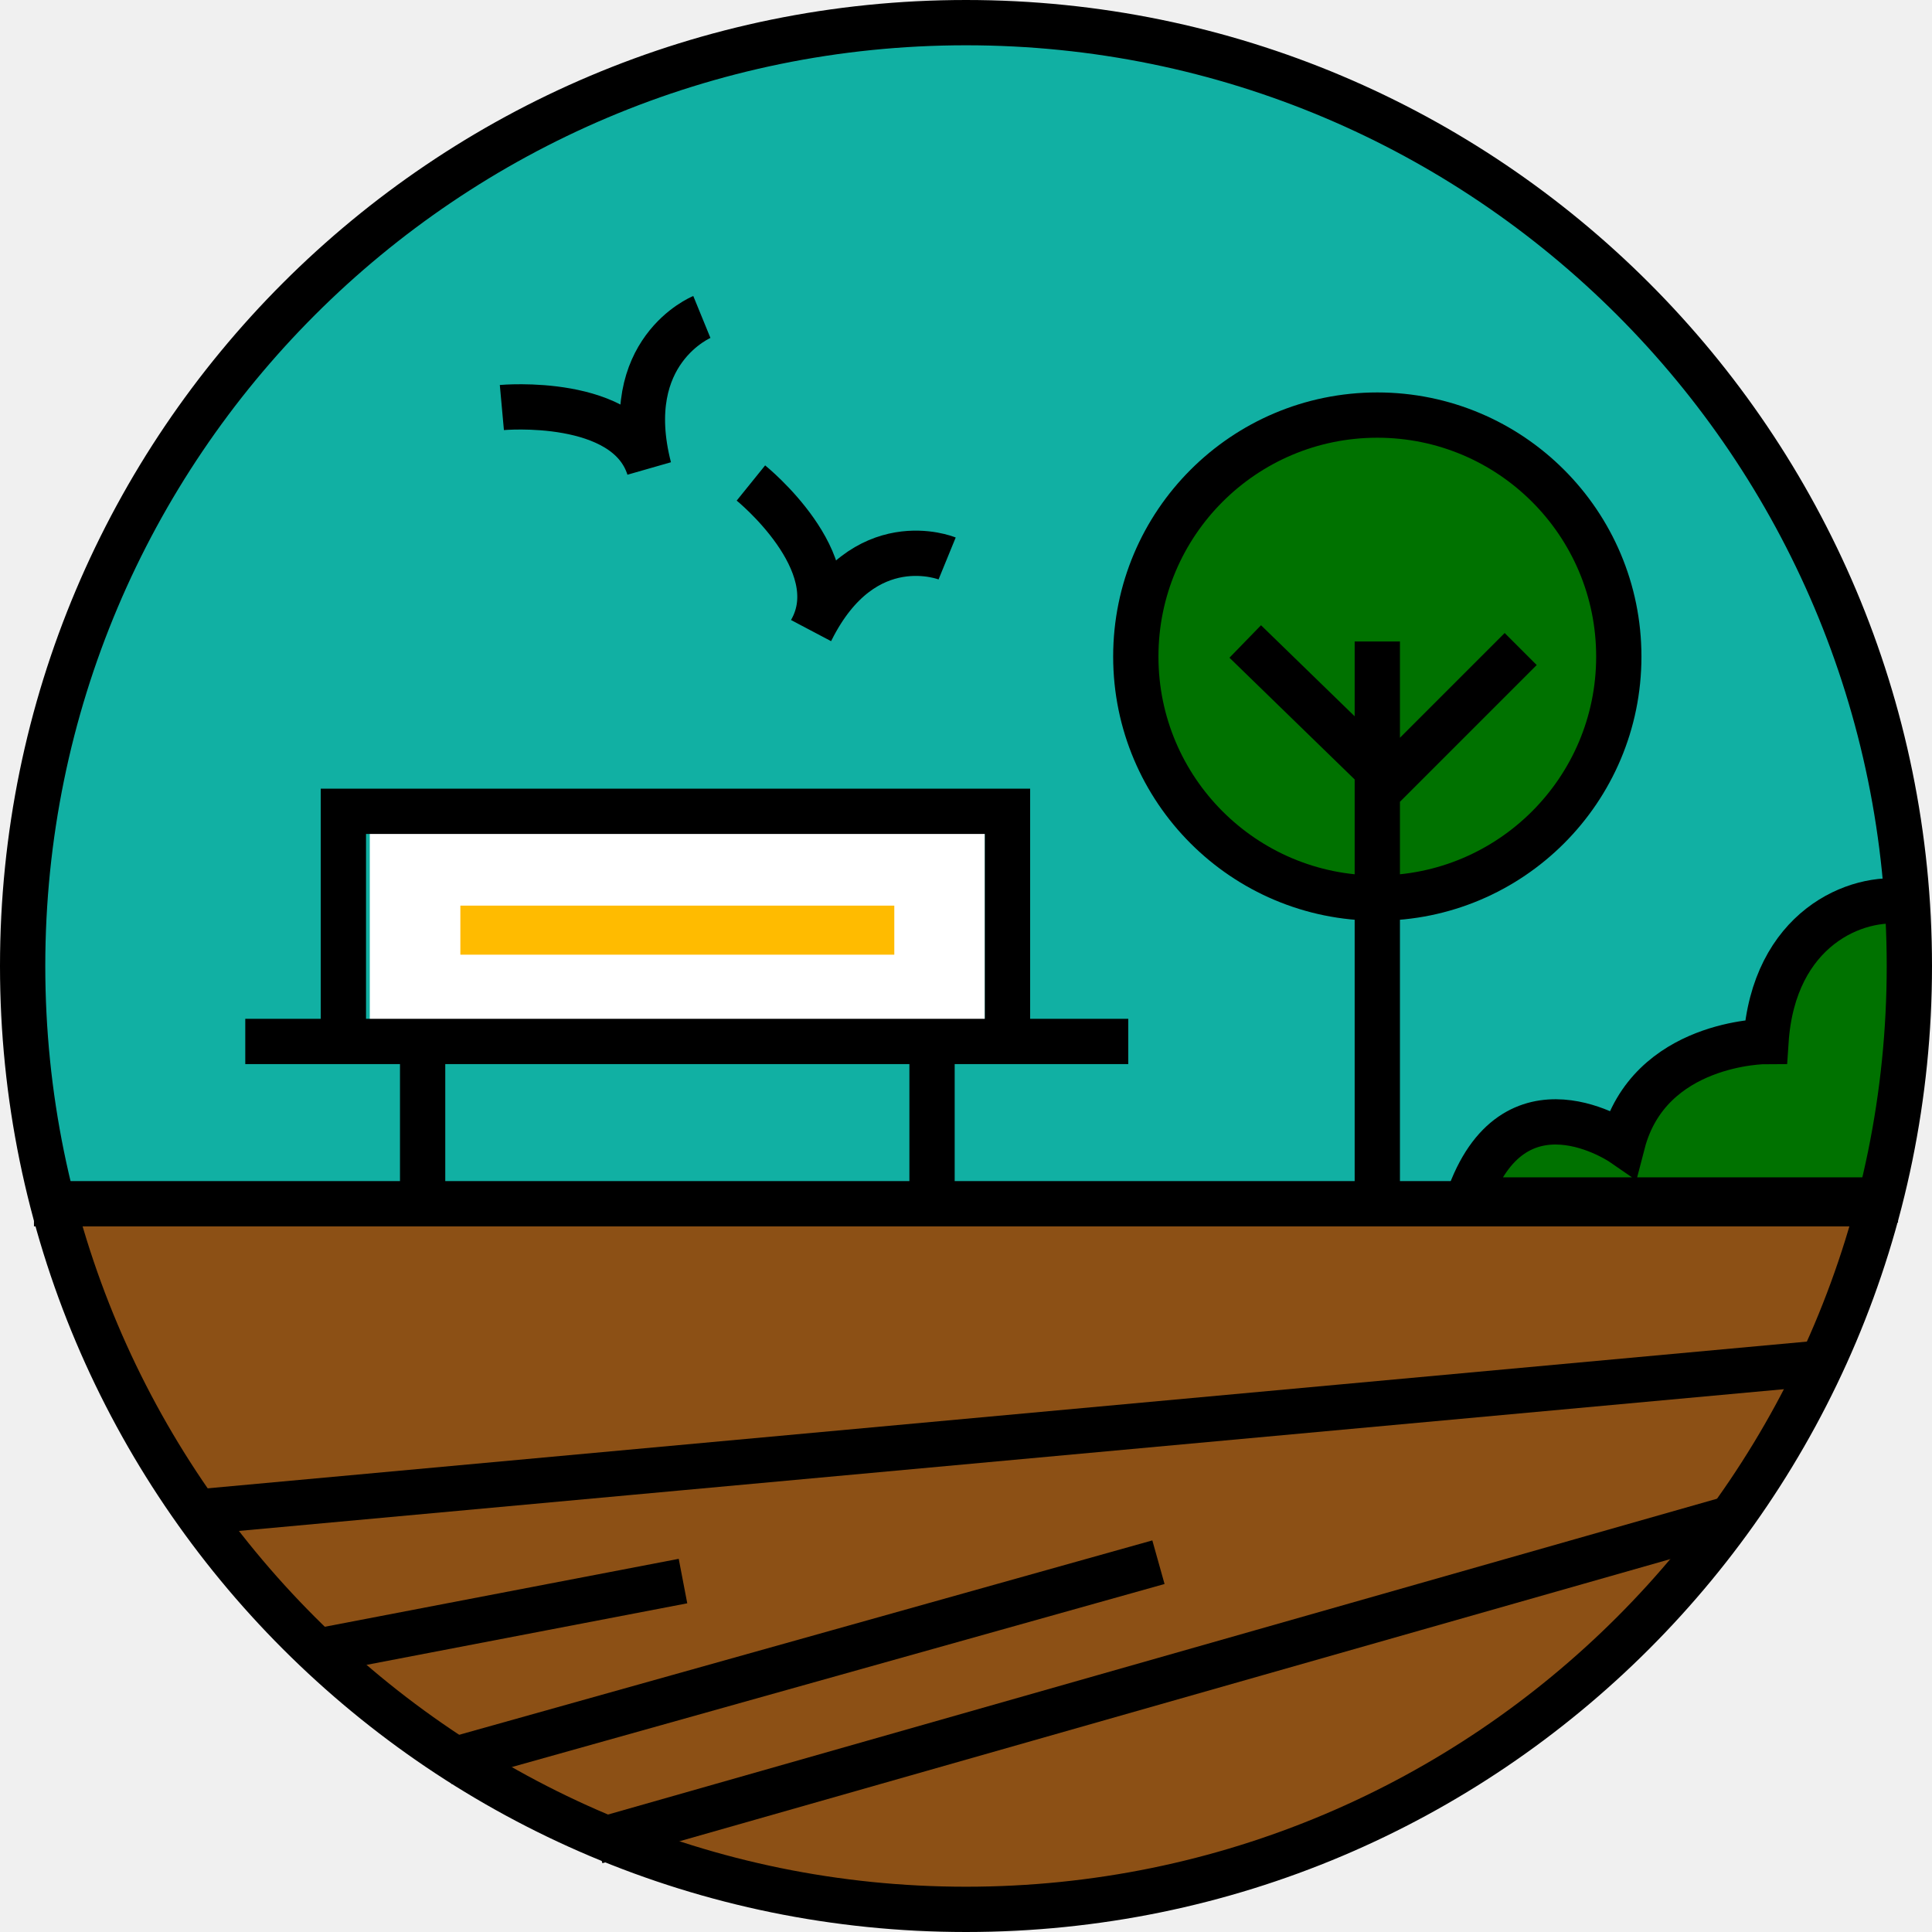
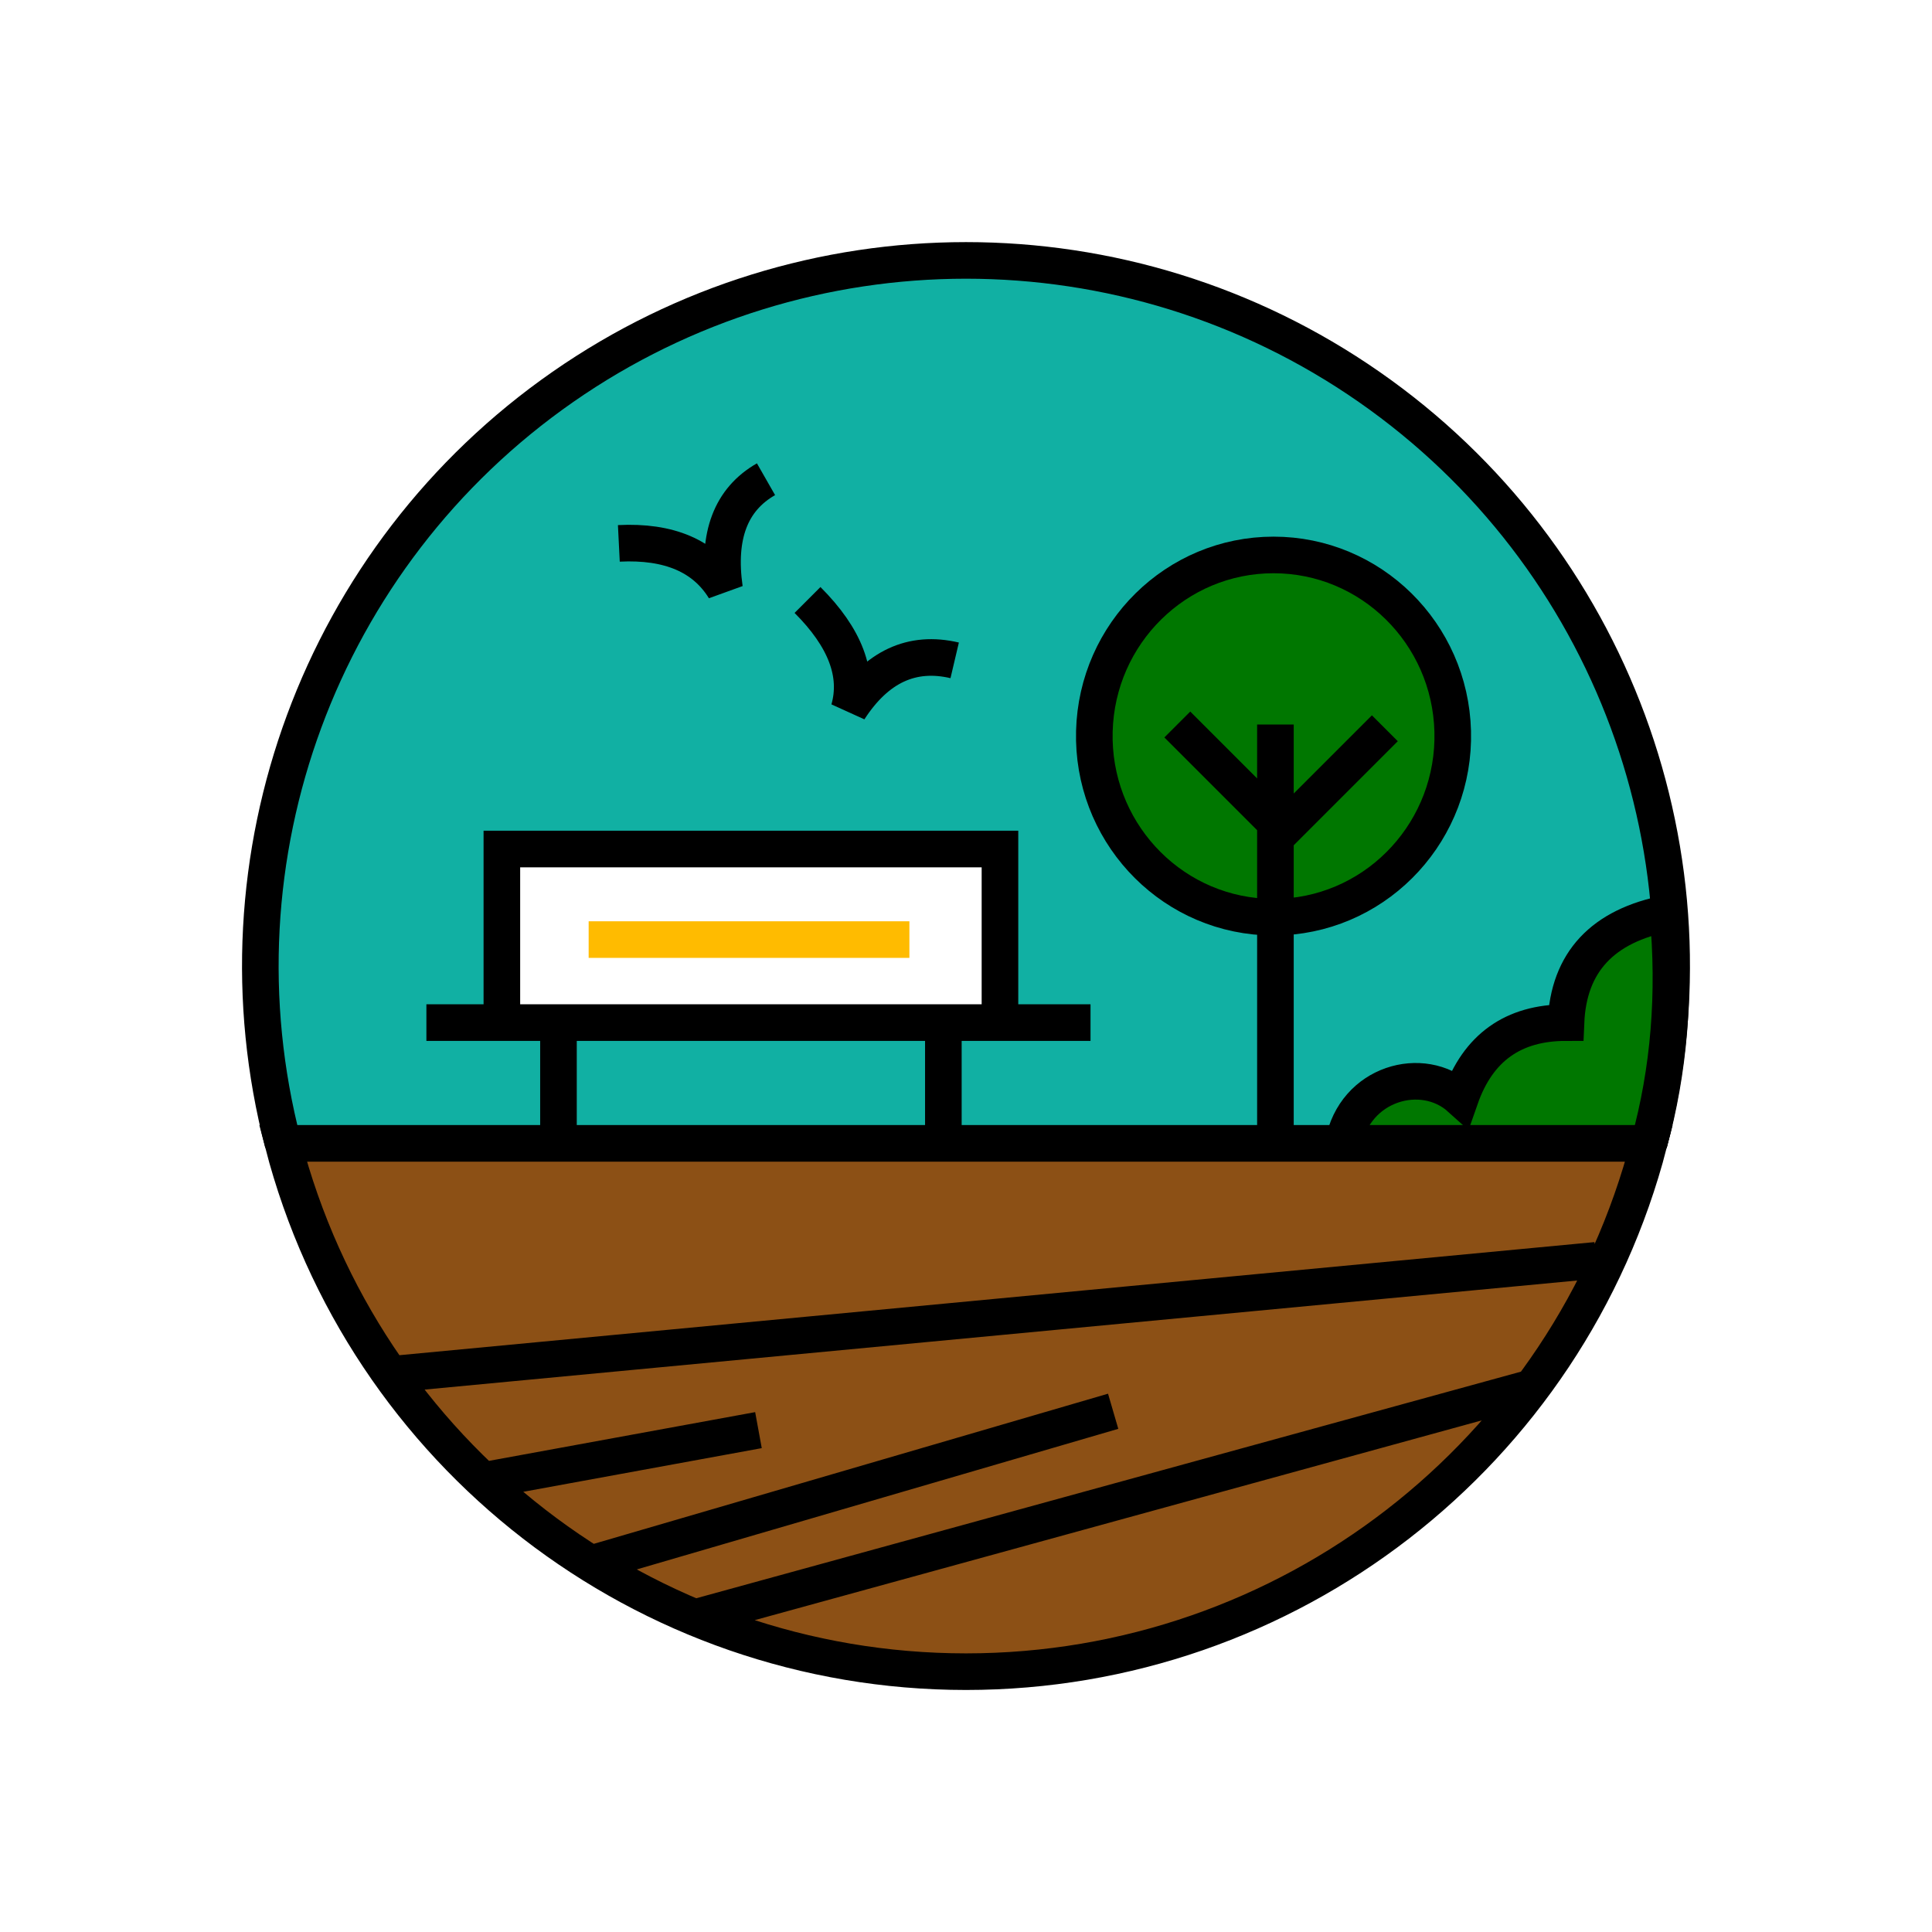
- <svg xmlns="http://www.w3.org/2000/svg" xmlns:xlink="http://www.w3.org/1999/xlink" viewBox="0 0 512 512">
-   <defs>
-     <path d="M256 6a250 250 0 1 0 0 500 250 250 0 1 0 0-500Z" id="a" />
-   </defs>
-   <use fill="#11B0A3" xlink:href="#a" />
-   <path fill="#8C5015" d="M9 319v0c40.23 136.69 183.66 214.88 320.35 174.64 84.1-24.76 149.88-90.54 174.64-174.65" />
-   <path fill="#FB0" stroke="#FFF" stroke-width="24" d="M110 228h139v37H110Z" />
-   <g stroke-width="12" fill="#007200" stroke="#000">
-     <path d="M503 318H389c12-35 41-15 41-15 7-27 38-27 38-27 2-30 24-39 37-37" />
-     <path d="M365 110a64 64 0 1 0 0 128 64 64 0 1 0 0-128Z" />
-     <g fill="none">
-       <path d="M65 276h234m-187-2v44m135-43v42m20-41v-61H91v61m274-106v148m-35-148l36 35m37-33l-39 39M133 108s33-3 39 16c-8-31 14-40 14-40m13 44s26 21 16 39c14-28 36-19 36-19M49 401l436-40M82 438l99-19m-63 48l189-53m-149 74l302-86M9 319h493" />
-       <use xlink:href="#a" />
-     </g>
+ <svg xmlns="http://www.w3.org/2000/svg" aria-label="OpenBenches" role="img" viewBox="0 0 512 512">
+   <path d="m0 0H512V512H0" fill="#fff" />
+   <g stroke="#000" stroke-width="9.7">
+     <path fill="#11b0a3" d="m75 303a187 187 0 11362 0m-172-32v-46H133v46m-20 0h35v29-29h102v29-29h39m-36-96q-17-4-28 13 4-14-11-29m-11-32q-14 8-11 29-8-13-28-12" />
+     <path stroke="#fb0" d="m156 249h85" />
+     <path fill="#070" d="m335 243a47.5 48 0 115 0m27-50-27 27-28-28m26 0v111m18 0c3-16 21-21 31-12q7-20 28-20 1-24 27-29 3 32-5 61" />
+     <path fill="#8c5015" d="m75 303a187 187 0 00362 0zm31 61 317-30m-18 34-222 61m-25-15 137-40m-94 5-71 13" />
  </g>
</svg>
